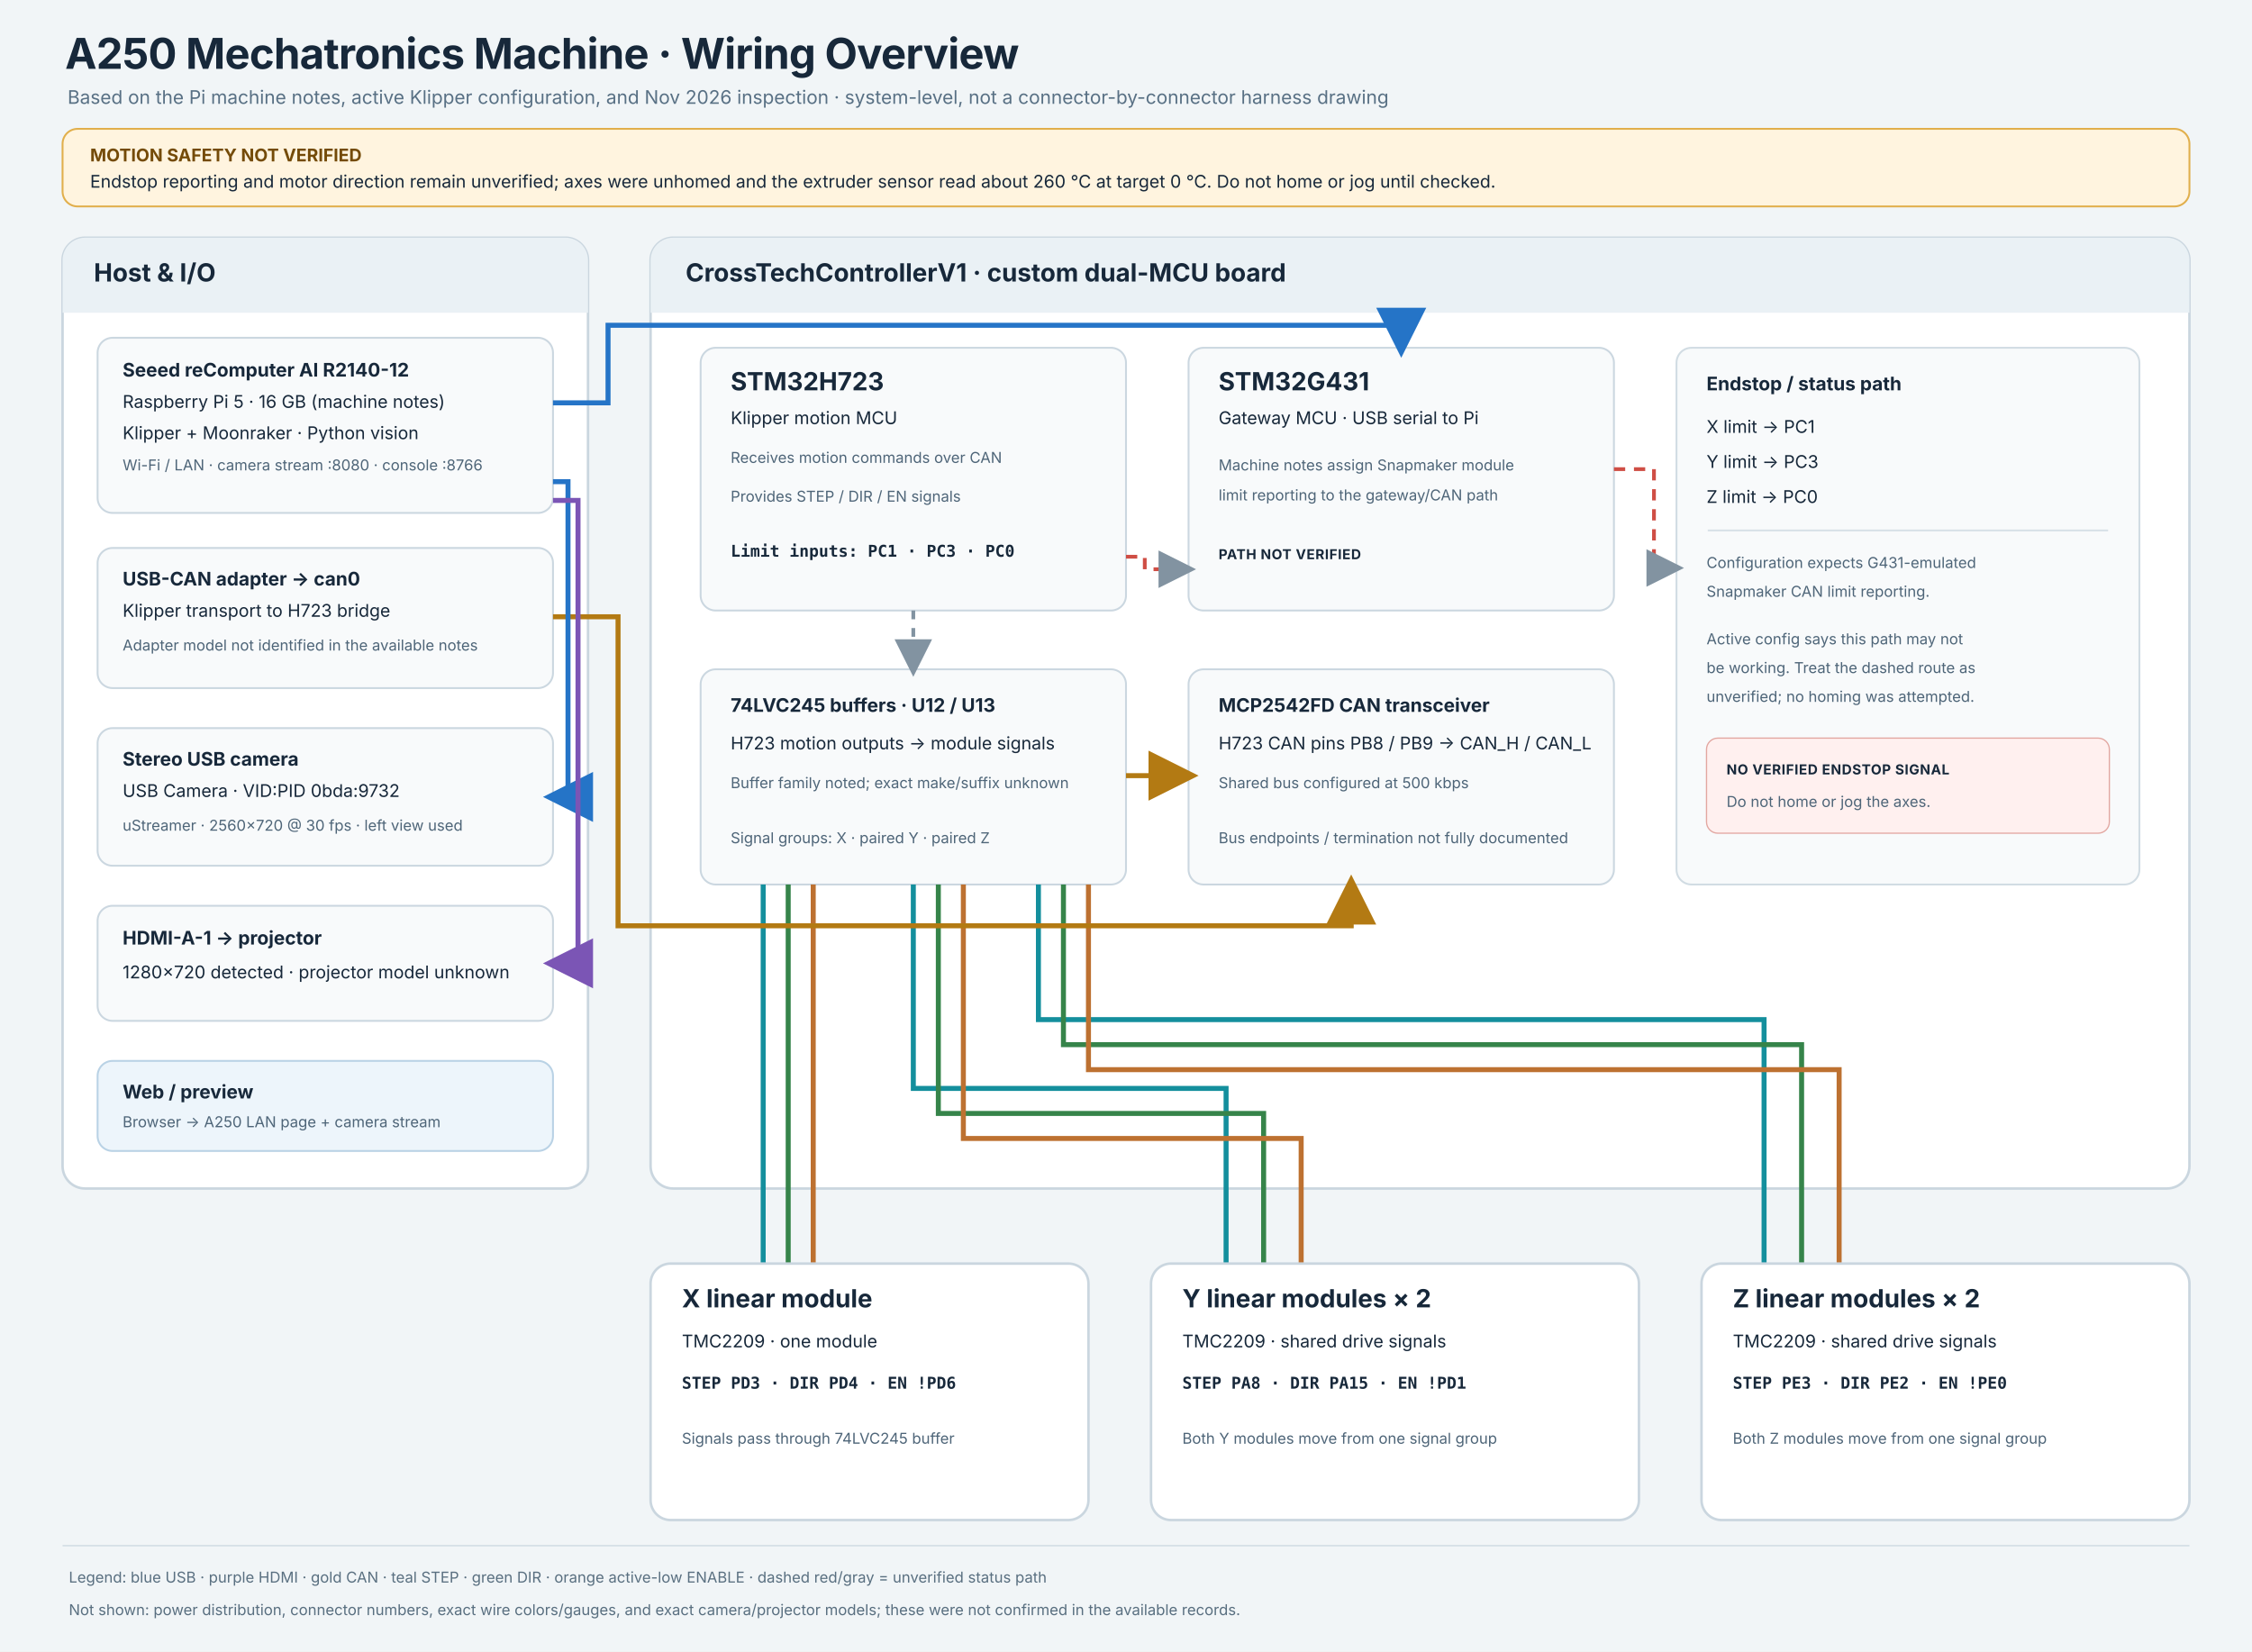
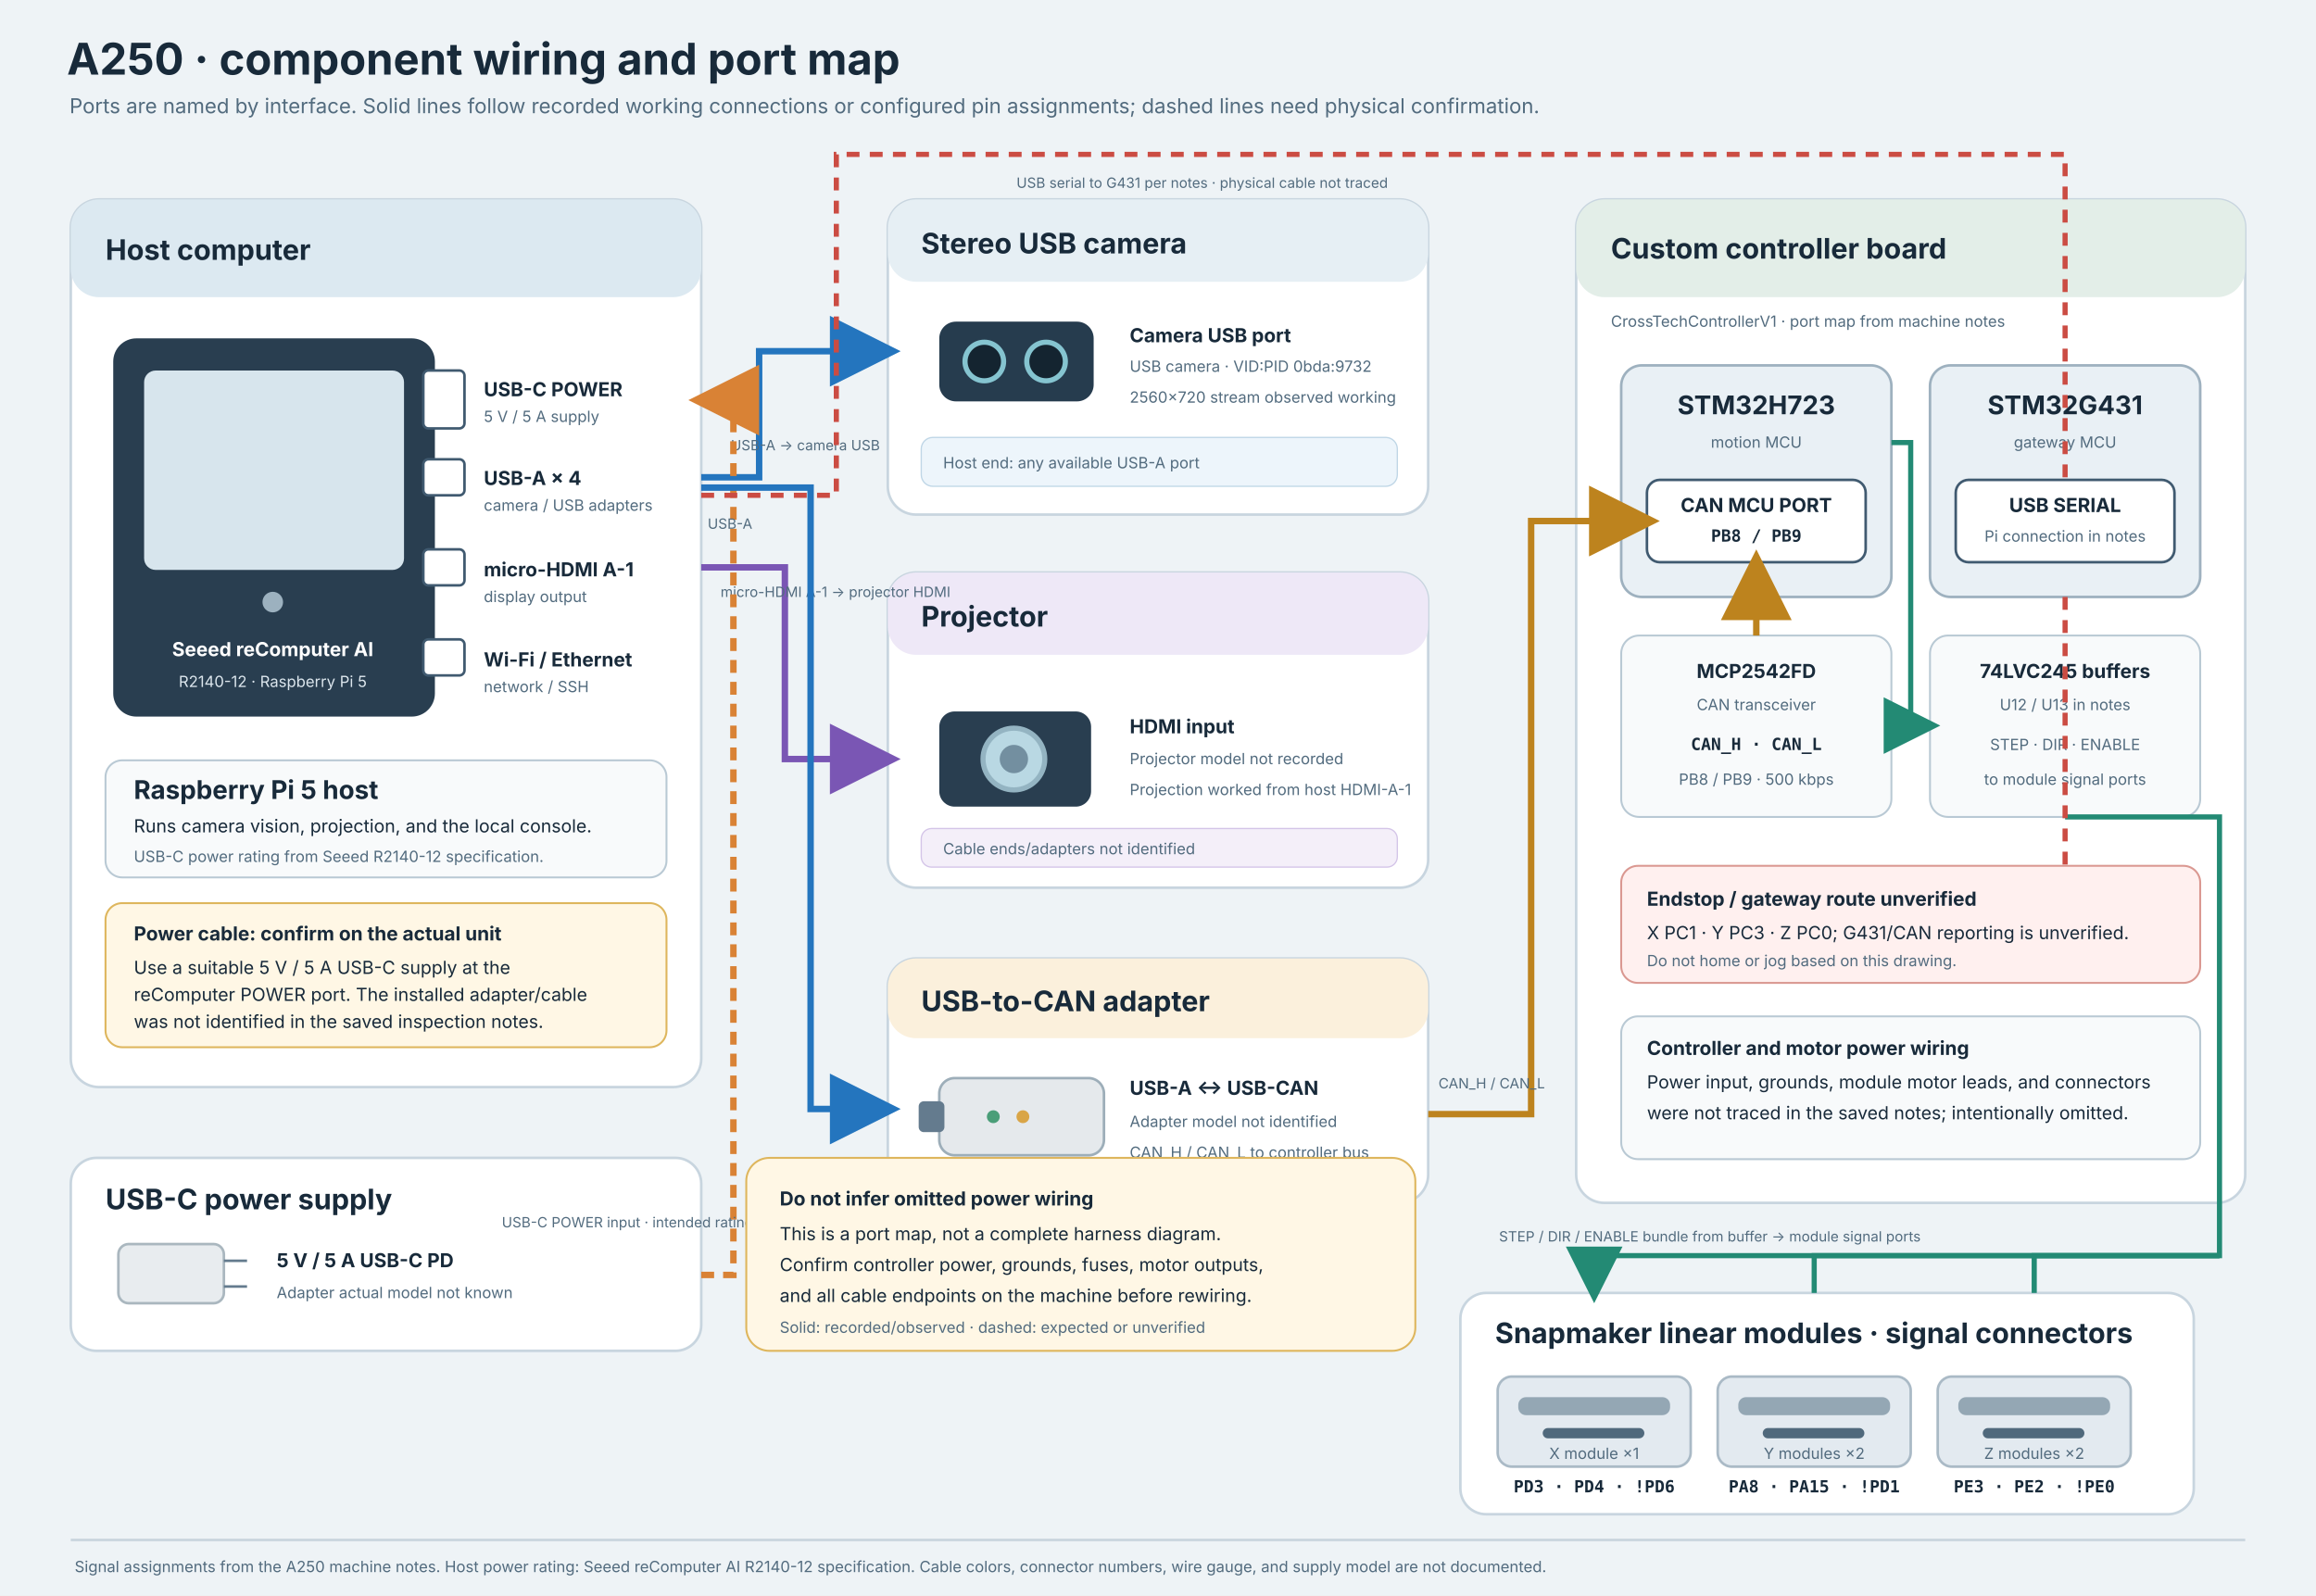
- <svg xmlns="http://www.w3.org/2000/svg" width="1800" height="1320" viewBox="0 0 1800 1320" role="img" aria-labelledby="title desc">
+ <svg xmlns="http://www.w3.org/2000/svg" width="1800" height="1240" viewBox="0 0 1800 1240" role="img" aria-labelledby="title desc">
  <defs>
    <style>
-       text{font-family:Inter,-apple-system,BlinkMacSystemFont,"Segoe UI",sans-serif;fill:#17283a}
-       .title{font-size:34px;font-weight:750;letter-spacing:-.5px}.subtitle{font-size:15px;fill:#587084}
-       .panel{fill:#fff;stroke:#cad6df;stroke-width:2}.head{fill:#eaf1f5}.card{fill:#f8fafb;stroke:#cbd7e0;stroke-width:1.5}
-       .h1{font-size:20px;font-weight:700}.h2{font-size:15px;font-weight:700}.body{font-size:14px}.small{font-size:12px;fill:#4e6578}.tiny{font-size:11px;fill:#536b7d}.mono{font-family:ui-monospace,SFMono-Regular,Menlo,monospace;font-size:13px;font-weight:650}
-       .usb{fill:none;stroke:#2574c7;stroke-width:4}.hdmi{fill:none;stroke:#7b55b5;stroke-width:4}.can{fill:none;stroke:#b37a13;stroke-width:4}.step{fill:none;stroke:#148f9d;stroke-width:4}.dir{fill:none;stroke:#36844a;stroke-width:4}.en{fill:none;stroke:#bd7131;stroke-width:4}.limit{fill:none;stroke:#cf4e45;stroke-width:3;stroke-dasharray:9 7}.uncertain{fill:none;stroke:#8293a1;stroke-width:3;stroke-dasharray:7 7}
-       .tag{font-size:11px;font-weight:700;letter-spacing:.4px}.warn{fill:#fff4df;stroke:#e1af4c;stroke-width:1.5}.warntext{fill:#744b08;font-size:14px;font-weight:700}.foot{font-size:12px;fill:#596f80}
-     </style>
-     <marker id="arrow-blue" markerWidth="10" markerHeight="10" refX="8" refY="5" orient="auto">
-       <path d="M0 0L10 5L0 10Z" fill="#2574c7" />
+     text{font-family:Inter,-apple-system,BlinkMacSystemFont,"Segoe UI",sans-serif;fill:#182a3a}
+     .title{font-size:34px;font-weight:750}.sub{font-size:16px;fill:#526b7e}.head{font-size:22px;font-weight:700}.device{font-size:20px;font-weight:700}.label{font-size:15px;font-weight:650}.body{font-size:14px}.small{font-size:12px;fill:#526b7e}.tiny{font-size:11px;fill:#526b7e}.mono{font-family:ui-monospace,SFMono-Regular,Menlo,monospace;font-size:13px;font-weight:650}
+     .card{fill:#fff;stroke:#c8d5df;stroke-width:2}.panel{fill:#f8fafb;stroke:#bfcdd8;stroke-width:2}.port{fill:#fff;stroke:#405a70;stroke-width:2}.chip{fill:#e9f0f5;stroke:#9eb1bf;stroke-width:2}.subchip{fill:#f8fafb;stroke:#b9c9d4;stroke-width:1.5}.note{fill:#fff7e5;stroke:#deb65d;stroke-width:1.5}.warn{fill:#fff0ef;stroke:#da9891;stroke-width:1.5}
+     .usb{fill:none;stroke:#2475be;stroke-width:5}.hdmi{fill:none;stroke:#7a56b4;stroke-width:5}.can{fill:none;stroke:#bd831e;stroke-width:5}.signal{fill:none;stroke:#238a74;stroke-width:4}.power{fill:none;stroke:#d98235;stroke-width:5;stroke-dasharray:10 7}.unknown{fill:none;stroke:#cb4c43;stroke-width:4;stroke-dasharray:10 8}.fine{fill:none;stroke:#647b8e;stroke-width:2}.tag{font-size:11px;font-weight:750;letter-spacing:1px}.light{fill:#fff!important}.lightMuted{fill:#dce6ed!important}
+   </style>
+     <marker id="arrUsb" markerWidth="11" markerHeight="11" refX="9" refY="5.5" orient="auto">
+       <path d="M0 0L11 5.5L0 11Z" fill="#2475be" />
    </marker>
-     <marker id="arrow-purple" markerWidth="10" markerHeight="10" refX="8" refY="5" orient="auto">
-       <path d="M0 0L10 5L0 10Z" fill="#7b55b5" />
+     <marker id="arrHdmi" markerWidth="11" markerHeight="11" refX="9" refY="5.5" orient="auto">
+       <path d="M0 0L11 5.5L0 11Z" fill="#7a56b4" />
    </marker>
-     <marker id="arrow-can" markerWidth="10" markerHeight="10" refX="8" refY="5" orient="auto">
-       <path d="M0 0L10 5L0 10Z" fill="#b37a13" />
+     <marker id="arrCan" markerWidth="11" markerHeight="11" refX="9" refY="5.5" orient="auto">
+       <path d="M0 0L11 5.5L0 11Z" fill="#bd831e" />
    </marker>
-     <marker id="arrow-gray" markerWidth="10" markerHeight="10" refX="8" refY="5" orient="auto">
-       <path d="M0 0L10 5L0 10Z" fill="#8293a1" />
+     <marker id="arrSig" markerWidth="11" markerHeight="11" refX="9" refY="5.5" orient="auto">
+       <path d="M0 0L11 5.5L0 11Z" fill="#238a74" />
+     </marker>
+     <marker id="arrPower" markerWidth="11" markerHeight="11" refX="9" refY="5.5" orient="auto">
+       <path d="M0 0L11 5.5L0 11Z" fill="#d98235" />
    </marker>
  </defs>
-   <rect width="1800" height="1320" fill="#f1f5f7" />
-   <text x="52" y="55" class="title">A250 Mechatronics Machine · Wiring Overview</text>
-   <text x="54" y="83" class="subtitle">Based on the Pi machine notes, active Klipper configuration, and Nov 2026 inspection · system-level, not a connector-by-connector harness drawing</text>
-   <rect x="50" y="103" width="1700" height="62" rx="12" class="warn" />
-   <text x="72" y="129" class="warntext">MOTION SAFETY NOT VERIFIED</text>
-   <text x="72" y="150" class="body" fill="#744b08">Endstop reporting and motor direction remain unverified; axes were unhomed and the extruder sensor read about 260 °C at target 0 °C. Do not home or jog until checked.</text>
-   <rect x="50" y="190" width="420" height="760" rx="18" class="panel" />
-   <path d="M68 190h384a18 18 0 0 1 18 18v42H50v-42a18 18 0 0 1 18-18" class="head" />
-   <text x="75" y="225" class="h1">Host &amp; I/O</text>
-   <rect x="78" y="270" width="364" height="140" rx="12" class="card" />
-   <text x="98" y="301" class="h2">Seeed reComputer AI R2140-12</text>
-   <text x="98" y="326" class="body">Raspberry Pi 5 · 16 GB (machine notes)</text>
-   <text x="98" y="351" class="body">Klipper + Moonraker · Python vision</text>
-   <text x="98" y="376" class="small">Wi-Fi / LAN · camera stream :8080 · console :8766</text>
-   <rect x="78" y="438" width="364" height="112" rx="12" class="card" />
-   <text x="98" y="468" class="h2">USB-CAN adapter → can0</text>
-   <text x="98" y="493" class="body">Klipper transport to H723 bridge</text>
-   <text x="98" y="520" class="small">Adapter model not identified in the available notes</text>
-   <rect x="78" y="582" width="364" height="110" rx="12" class="card" />
-   <text x="98" y="612" class="h2">Stereo USB camera</text>
-   <text x="98" y="637" class="body">USB Camera · VID:PID 0bda:9732</text>
-   <text x="98" y="664" class="small">uStreamer · 2560×720 @ 30 fps · left view used</text>
-   <rect x="78" y="724" width="364" height="92" rx="12" class="card" />
-   <text x="98" y="755" class="h2">HDMI-A-1 → projector</text>
-   <text x="98" y="782" class="body">1280×720 detected · projector model unknown</text>
-   <rect x="78" y="848" width="364" height="72" rx="12" fill="#edf5fb" stroke="#b9d2e5" stroke-width="1.5" />
-   <text x="98" y="878" class="h2">Web / preview</text>
-   <text x="98" y="901" class="small">Browser → A250 LAN page + camera stream</text>
-   <rect x="520" y="190" width="1230" height="760" rx="18" class="panel" />
-   <path d="M538 190h1194a18 18 0 0 1 18 18v42H520v-42a18 18 0 0 1 18-18" class="head" />
-   <text x="548" y="225" class="h1">CrossTechControllerV1 · custom dual-MCU board</text>
-   <rect x="560" y="278" width="340" height="210" rx="12" class="card" />
-   <text x="584" y="312" class="h1">STM32H723</text>
-   <text x="584" y="339" class="body">Klipper motion MCU</text>
-   <text x="584" y="370" class="small">Receives motion commands over CAN</text>
-   <text x="584" y="401" class="small">Provides STEP / DIR / EN signals</text>
-   <text x="584" y="445" class="mono">Limit inputs: PC1 · PC3 · PC0</text>
-   <rect x="950" y="278" width="340" height="210" rx="12" class="card" />
-   <text x="974" y="312" class="h1">STM32G431</text>
-   <text x="974" y="339" class="body">Gateway MCU · USB serial to Pi</text>
-   <text x="974" y="376" class="small">Machine notes assign Snapmaker module</text>
-   <text x="974" y="400" class="small">limit reporting to the gateway/CAN path</text>
-   <text x="974" y="447" class="tag" fill="#bd453c">PATH NOT VERIFIED</text>
-   <rect x="560" y="535" width="340" height="172" rx="12" class="card" />
-   <text x="584" y="569" class="h2">74LVC245 buffers · U12 / U13</text>
-   <text x="584" y="599" class="body">H723 motion outputs → module signals</text>
-   <text x="584" y="630" class="small">Buffer family noted; exact make/suffix unknown</text>
-   <text x="584" y="674" class="small">Signal groups: X · paired Y · paired Z</text>
-   <rect x="950" y="535" width="340" height="172" rx="12" class="card" />
-   <text x="974" y="569" class="h2">MCP2542FD CAN transceiver</text>
-   <text x="974" y="599" class="body">H723 CAN pins PB8 / PB9 → CAN_H / CAN_L</text>
-   <text x="974" y="630" class="small">Shared bus configured at 500 kbps</text>
-   <text x="974" y="674" class="small">Bus endpoints / termination not fully documented</text>
-   <rect x="1340" y="278" width="370" height="429" rx="12" fill="#f8fafb" stroke="#d1dce3" stroke-width="1.5" />
-   <text x="1364" y="312" class="h2">Endstop / status path</text>
-   <text x="1364" y="346" class="body">X limit → PC1</text>
-   <text x="1364" y="374" class="body">Y limit → PC3</text>
-   <text x="1364" y="402" class="body">Z limit → PC0</text>
-   <path d="M1365 424h320" stroke="#d8e1e7" stroke-width="1.5" />
-   <text x="1364" y="454" class="small">Configuration expects G431-emulated</text>
-   <text x="1364" y="477" class="small">Snapmaker CAN limit reporting.</text>
-   <text x="1364" y="515" class="small">Active config says this path may not</text>
-   <text x="1364" y="538" class="small">be working. Treat the dashed route as</text>
-   <text x="1364" y="561" class="small">unverified; no homing was attempted.</text>
-   <rect x="1364" y="590" width="322" height="76" rx="9" fill="#fff0ef" stroke="#e2a7a1" />
-   <text x="1380" y="619" class="tag" fill="#a63e37">NO VERIFIED ENDSTOP SIGNAL</text>
-   <text x="1380" y="645" class="small">Do not home or jog the axes.</text>
-   <path d="M730 488V535" class="uncertain" marker-end="url(#arrow-gray)" />
-   <path d="M900 620H950" class="can" marker-end="url(#arrow-can)" />
-   <path d="M610 707V1010" class="step" />
-   <path d="M630 707V1010" class="dir" />
-   <path d="M650 707V1010" class="en" />
-   <path d="M730 707V870H980V1010" class="step" />
-   <path d="M750 707V890H1010V1010" class="dir" />
-   <path d="M770 707V910H1040V1010" class="en" />
-   <path d="M830 707V815H1410V1010" class="step" />
-   <path d="M850 707V835H1440V1010" class="dir" />
-   <path d="M870 707V855H1470V1010" class="en" />
-   <path d="M442 322H486V260H1120V278" class="usb" marker-end="url(#arrow-blue)" />
-   <path d="M442 493H494V740H1080V707" class="can" marker-end="url(#arrow-can)" />
-   <path d="M442 385H454V637H442" class="usb" marker-end="url(#arrow-blue)" />
-   <path d="M442 400H462V770H442" class="hdmi" marker-end="url(#arrow-purple)" />
-   <path d="M1290 375H1322V454H1340" class="limit" marker-end="url(#arrow-gray)" />
-   <path d="M900 445H915V455H950" class="limit" marker-end="url(#arrow-gray)" />
-   <rect x="520" y="1010" width="350" height="205" rx="16" class="panel" />
-   <text x="545" y="1045" class="h1">X linear module</text>
-   <text x="545" y="1077" class="body">TMC2209 · one module</text>
-   <text x="545" y="1110" class="mono">STEP PD3 · DIR PD4 · EN !PD6</text>
-   <text x="545" y="1154" class="small">Signals pass through 74LVC245 buffer</text>
-   <rect x="920" y="1010" width="390" height="205" rx="16" class="panel" />
-   <text x="945" y="1045" class="h1">Y linear modules × 2</text>
-   <text x="945" y="1077" class="body">TMC2209 · shared drive signals</text>
-   <text x="945" y="1110" class="mono">STEP PA8 · DIR PA15 · EN !PD1</text>
-   <text x="945" y="1154" class="small">Both Y modules move from one signal group</text>
-   <rect x="1360" y="1010" width="390" height="205" rx="16" class="panel" />
-   <text x="1385" y="1045" class="h1">Z linear modules × 2</text>
-   <text x="1385" y="1077" class="body">TMC2209 · shared drive signals</text>
-   <text x="1385" y="1110" class="mono">STEP PE3 · DIR PE2 · EN !PE0</text>
-   <text x="1385" y="1154" class="small">Both Z modules move from one signal group</text>
-   <rect x="50" y="1235" width="1700" height="1" fill="#ced9e1" />
-   <text x="55" y="1265" class="foot">Legend: blue USB · purple HDMI · gold CAN · teal STEP · green DIR · orange active-low ENABLE · dashed red/gray = unverified status path</text>
-   <text x="55" y="1291" class="foot">Not shown: power distribution, connector numbers, exact wire colors/gauges, and exact camera/projector models; these were not confirmed in the available records.</text>
+   <rect width="1800" height="1240" fill="#eef3f6" />
+   <text x="52" y="58" class="title">A250 · component wiring and port map</text>
+   <text x="54" y="88" class="sub">Ports are named by interface. Solid lines follow recorded working connections or configured pin assignments; dashed lines need physical confirmation.</text>
+   <rect x="55" y="155" width="490" height="690" rx="22" class="card" />
+   <rect x="55" y="155" width="490" height="76" rx="22" fill="#dce9f1" />
+   <text x="82" y="202" class="head">Host computer</text>
+   <rect x="88" y="263" width="250" height="294" rx="18" fill="#293e50" />
+   <rect x="112" y="288" width="202" height="155" rx="9" fill="#d7e5ed" />
+   <circle cx="212" cy="468" r="8" fill="#9cb1bf" />
+   <text x="212" y="510" text-anchor="middle" fill="#fff" class="label light">Seeed reComputer AI</text>
+   <text x="212" y="534" text-anchor="middle" fill="#dce6ed" class="small lightMuted">R2140-12 · Raspberry Pi 5</text>
+   <rect x="329" y="288" width="32" height="45" rx="4" class="port" />
+   <text x="376" y="308" class="label">USB-C POWER</text>
+   <text x="376" y="328" class="small">5 V / 5 A supply</text>
+   <rect x="329" y="357" width="32" height="28" rx="4" class="port" />
+   <text x="376" y="377" class="label">USB-A × 4</text>
+   <text x="376" y="397" class="small">camera / USB adapters</text>
+   <rect x="329" y="427" width="32" height="28" rx="4" class="port" />
+   <text x="376" y="448" class="label">micro-HDMI A-1</text>
+   <text x="376" y="468" class="small">display output</text>
+   <rect x="329" y="497" width="32" height="28" rx="4" class="port" />
+   <text x="376" y="518" class="label">Wi-Fi / Ethernet</text>
+   <text x="376" y="538" class="small">network / SSH</text>
+   <rect x="82" y="591" width="436" height="91" rx="13" class="subchip" />
+   <text x="104" y="621" class="device">Raspberry Pi 5 host</text>
+   <text x="104" y="647" class="body">Runs camera vision, projection, and the local console.</text>
+   <text x="104" y="670" class="small">USB-C power rating from Seeed R2140-12 specification.</text>
+   <rect x="82" y="702" width="436" height="112" rx="13" class="note" />
+   <text x="104" y="731" class="label">Power cable: confirm on the actual unit</text>
+   <text x="104" y="757" class="body">Use a suitable 5 V / 5 A USB-C supply at the</text>
+   <text x="104" y="778" class="body">reComputer POWER port. The installed adapter/cable</text>
+   <text x="104" y="799" class="body">was not identified in the saved inspection notes.</text>
+   <rect x="690" y="155" width="420" height="245" rx="22" class="card" />
+   <rect x="690" y="155" width="420" height="64" rx="22" fill="#e6eff4" />
+   <text x="716" y="197" class="head">Stereo USB camera</text>
+   <rect x="730" y="250" width="120" height="62" rx="13" fill="#263c4e" />
+   <circle cx="765" cy="281" r="15" fill="#142430" stroke="#85c4d0" stroke-width="4" />
+   <circle cx="813" cy="281" r="15" fill="#142430" stroke="#85c4d0" stroke-width="4" />
+   <text x="878" y="266" class="label">Camera USB port</text>
+   <text x="878" y="289" class="small">USB camera · VID:PID 0bda:9732</text>
+   <text x="878" y="313" class="small">2560×720 stream observed working</text>
+   <rect x="716" y="340" width="370" height="38" rx="9" fill="#edf5fb" stroke="#bfd6e6" />
+   <text x="733" y="364" class="small">Host end: any available USB-A port</text>
+   <rect x="690" y="445" width="420" height="245" rx="22" class="card" />
+   <rect x="690" y="445" width="420" height="64" rx="22" fill="#eee8f7" />
+   <text x="716" y="487" class="head">Projector</text>
+   <rect x="730" y="553" width="118" height="74" rx="12" fill="#293e50" />
+   <circle cx="788" cy="590" r="24" fill="#b9d8e3" stroke="#94b4c2" stroke-width="4" />
+   <circle cx="788" cy="590" r="11" fill="#738fa0" />
+   <text x="878" y="570" class="label">HDMI input</text>
+   <text x="878" y="594" class="small">Projector model not recorded</text>
+   <text x="878" y="618" class="small">Projection worked from host HDMI-A-1</text>
+   <rect x="716" y="644" width="370" height="30" rx="8" fill="#f4eff9" stroke="#d4c5e8" />
+   <text x="733" y="664" class="small">Cable ends/adapters not identified</text>
+   <rect x="690" y="745" width="420" height="190" rx="22" class="card" />
+   <rect x="690" y="745" width="420" height="62" rx="22" fill="#fbf0dc" />
+   <text x="716" y="786" class="head">USB-to-CAN adapter</text>
+   <rect x="730" y="838" width="128" height="60" rx="12" fill="#e5e9ec" stroke="#9daeb9" stroke-width="2" />
+   <rect x="714" y="856" width="20" height="24" rx="4" fill="#647b8e" />
+   <circle cx="772" cy="868" r="5" fill="#4a9e78" />
+   <circle cx="795" cy="868" r="5" fill="#d9a547" />
+   <text x="878" y="851" class="label">USB-A ↔ USB-CAN</text>
+   <text x="878" y="876" class="small">Adapter model not identified</text>
+   <text x="878" y="900" class="small">CAN_H / CAN_L to controller bus</text>
+   <rect x="1225" y="155" width="520" height="780" rx="22" class="card" />
+   <rect x="1225" y="155" width="520" height="76" rx="22" fill="#e3eee8" />
+   <text x="1252" y="201" class="head">Custom controller board</text>
+   <text x="1252" y="254" class="small">CrossTechControllerV1 · port map from machine notes</text>
+   <rect x="1260" y="284" width="210" height="180" rx="16" class="chip" />
+   <text x="1365" y="322" text-anchor="middle" class="device">STM32H723</text>
+   <text x="1365" y="348" text-anchor="middle" class="small">motion MCU</text>
+   <rect x="1280" y="373" width="170" height="64" rx="10" class="port" />
+   <text x="1365" y="398" text-anchor="middle" class="label">CAN MCU PORT</text>
+   <text x="1365" y="421" text-anchor="middle" class="mono">PB8 / PB9</text>
+   <rect x="1500" y="284" width="210" height="180" rx="16" class="chip" />
+   <text x="1605" y="322" text-anchor="middle" class="device">STM32G431</text>
+   <text x="1605" y="348" text-anchor="middle" class="small">gateway MCU</text>
+   <rect x="1520" y="373" width="170" height="64" rx="10" class="port" />
+   <text x="1605" y="398" text-anchor="middle" class="label">USB SERIAL</text>
+   <text x="1605" y="421" text-anchor="middle" class="small">Pi connection in notes</text>
+   <rect x="1260" y="494" width="210" height="141" rx="14" class="subchip" />
+   <text x="1365" y="527" text-anchor="middle" class="label">MCP2542FD</text>
+   <text x="1365" y="552" text-anchor="middle" class="small">CAN transceiver</text>
+   <text x="1365" y="583" text-anchor="middle" class="mono">CAN_H · CAN_L</text>
+   <text x="1365" y="610" text-anchor="middle" class="small">PB8 / PB9 · 500 kbps</text>
+   <rect x="1500" y="494" width="210" height="141" rx="14" class="subchip" />
+   <text x="1605" y="527" text-anchor="middle" class="label">74LVC245 buffers</text>
+   <text x="1605" y="552" text-anchor="middle" class="small">U12 / U13 in notes</text>
+   <text x="1605" y="583" text-anchor="middle" class="small">STEP · DIR · ENABLE</text>
+   <text x="1605" y="610" text-anchor="middle" class="small">to module signal ports</text>
+   <rect x="1260" y="673" width="450" height="91" rx="13" class="warn" />
+   <text x="1280" y="704" class="label" fill="#923d36">Endstop / gateway route unverified</text>
+   <text x="1280" y="730" class="body">X PC1 · Y PC3 · Z PC0; G431/CAN reporting is unverified.</text>
+   <text x="1280" y="751" class="small">Do not home or jog based on this drawing.</text>
+   <rect x="1260" y="790" width="450" height="111" rx="13" class="subchip" />
+   <text x="1280" y="820" class="label">Controller and motor power wiring</text>
+   <text x="1280" y="846" class="body">Power input, grounds, module motor leads, and connectors</text>
+   <text x="1280" y="870" class="body">were not traced in the saved notes; intentionally omitted.</text>
+   <rect x="1135" y="1005" width="570" height="172" rx="20" class="card" />
+   <text x="1162" y="1044" class="head">Snapmaker linear modules · signal connectors</text>
+   <g>
+     <rect x="1164" y="1070" width="150" height="70" rx="11" fill="#e3eaf0" stroke="#aabac6" stroke-width="2" />
+     <rect x="1180" y="1086" width="118" height="14" rx="6" fill="#94a7b4" />
+     <rect x="1199" y="1110" width="79" height="8" rx="4" fill="#50697c" />
+     <text x="1239" y="1134" text-anchor="middle" class="small">X module ×1</text>
+     <text x="1239" y="1160" text-anchor="middle" class="mono">PD3 · PD4 · !PD6</text>
+   </g>
+   <g>
+     <rect x="1335" y="1070" width="150" height="70" rx="11" fill="#e3eaf0" stroke="#aabac6" stroke-width="2" />
+     <rect x="1351" y="1086" width="118" height="14" rx="6" fill="#94a7b4" />
+     <rect x="1370" y="1110" width="79" height="8" rx="4" fill="#50697c" />
+     <text x="1410" y="1134" text-anchor="middle" class="small">Y modules ×2</text>
+     <text x="1410" y="1160" text-anchor="middle" class="mono">PA8 · PA15 · !PD1</text>
+   </g>
+   <g>
+     <rect x="1506" y="1070" width="150" height="70" rx="11" fill="#e3eaf0" stroke="#aabac6" stroke-width="2" />
+     <rect x="1522" y="1086" width="118" height="14" rx="6" fill="#94a7b4" />
+     <rect x="1541" y="1110" width="79" height="8" rx="4" fill="#50697c" />
+     <text x="1581" y="1134" text-anchor="middle" class="small">Z modules ×2</text>
+     <text x="1581" y="1160" text-anchor="middle" class="mono">PE3 · PE2 · !PE0</text>
+   </g>
+   <rect x="55" y="900" width="490" height="150" rx="20" class="card" />
+   <text x="82" y="940" class="head">USB-C power supply</text>
+   <rect x="92" y="967" width="82" height="46" rx="8" fill="#e8ecef" stroke="#aab7bf" stroke-width="2" />
+   <line x1="174" y1="980" x2="192" y2="980" class="fine" />
+   <line x1="174" y1="1000" x2="192" y2="1000" class="fine" />
+   <text x="215" y="985" class="label">5 V / 5 A USB-C PD</text>
+   <text x="215" y="1009" class="small">Adapter actual model not known</text>
+   <path d="M545 371 H590 V273 H690" class="usb" marker-end="url(#arrUsb)" />
+   <text x="568" y="350" class="tiny" fill="#2475be">USB-A → camera USB</text>
+   <path d="M545 441 H610 V590 H690" class="hdmi" marker-end="url(#arrHdmi)" />
+   <text x="560" y="464" class="tiny" fill="#7a56b4">micro-HDMI A-1 → projector HDMI</text>
+   <path d="M545 991 H570 V311 H545" class="power" marker-end="url(#arrPower)" />
+   <text x="390" y="954" class="tiny" fill="#a75f22">USB-C POWER input · intended rating; cable not checked</text>
+   <path d="M545 379 H630 V862 H690" class="usb" marker-end="url(#arrUsb)" />
+   <text x="550" y="411" class="tiny" fill="#2475be">USB-A</text>
+   <path d="M1110 866 H1190 V405 H1280" class="can" marker-end="url(#arrCan)" />
+   <text x="1118" y="846" class="tiny" fill="#9a6715">CAN_H / CAN_L</text>
+   <path d="M1365 494 V437" class="can" marker-end="url(#arrCan)" />
+   <path d="M545 385 H650 V120 H1605 V373" class="unknown" />
+   <text x="790" y="146" class="tiny" fill="#aa3e37">USB serial to G431 per notes · physical cable not traced</text>
+   <path d="M1470 344 H1485 V564 H1500" class="signal" marker-end="url(#arrSig)" />
+   <path d="M1605 635 H1725 V976 H1239 V1005" class="signal" marker-end="url(#arrSig)" />
+   <path d="M1725 976 H1410 V1005" class="signal" />
+   <path d="M1725 976 H1581 V1005" class="signal" />
+   <text x="1165" y="965" class="tiny" fill="#176c5e">STEP / DIR / ENABLE bundle from buffer → module signal ports</text>
+   <path d="M1605 464 V673" class="unknown" />
+   <rect x="580" y="900" width="520" height="150" rx="18" class="note" />
+   <text x="606" y="937" class="label">Do not infer omitted power wiring</text>
+   <text x="606" y="964" class="body">This is a port map, not a complete harness diagram.</text>
+   <text x="606" y="988" class="body">Confirm controller power, grounds, fuses, motor outputs,</text>
+   <text x="606" y="1012" class="body">and all cable endpoints on the machine before rewiring.</text>
+   <text x="606" y="1036" class="small">Solid: recorded/observed · dashed: expected or unverified</text>
+   <line x1="55" y1="1197" x2="1745" y2="1197" stroke="#c9d5de" stroke-width="2" />
+   <text x="58" y="1222" class="small">Signal assignments from the A250 machine notes. Host power rating: Seeed reComputer AI R2140-12 specification. Cable colors, connector numbers, wire gauge, and supply model are not documented.</text>
</svg>
